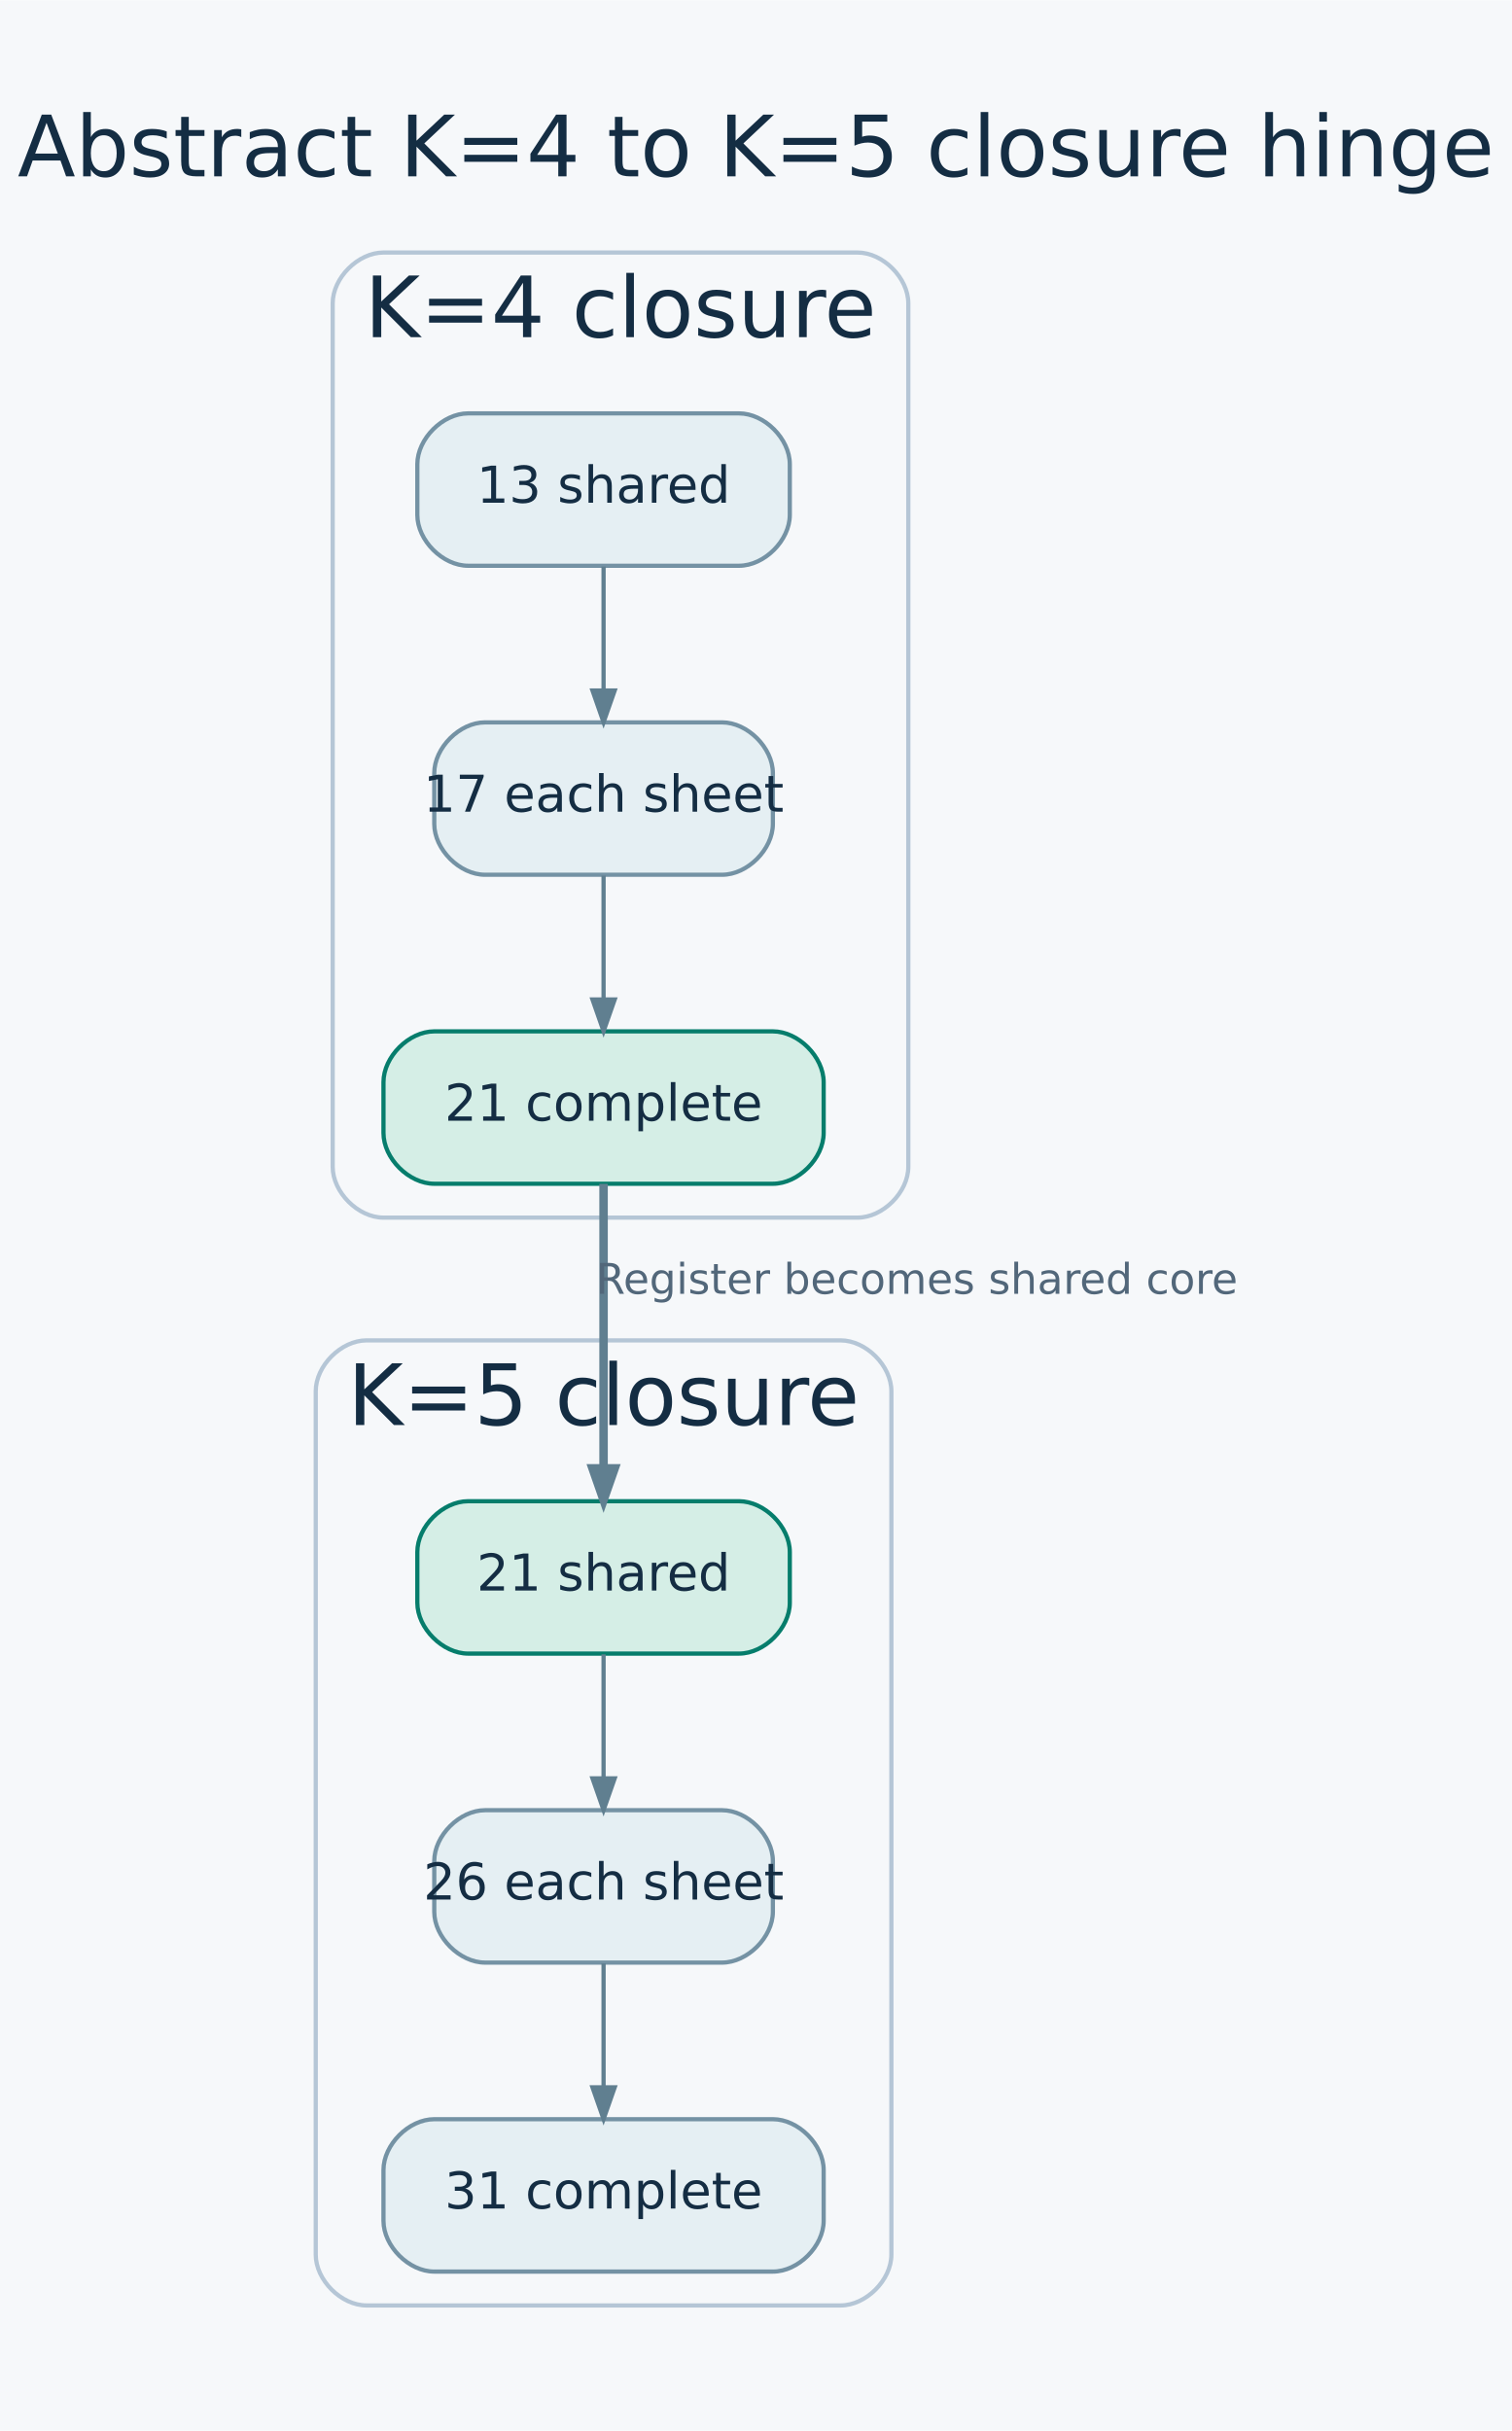
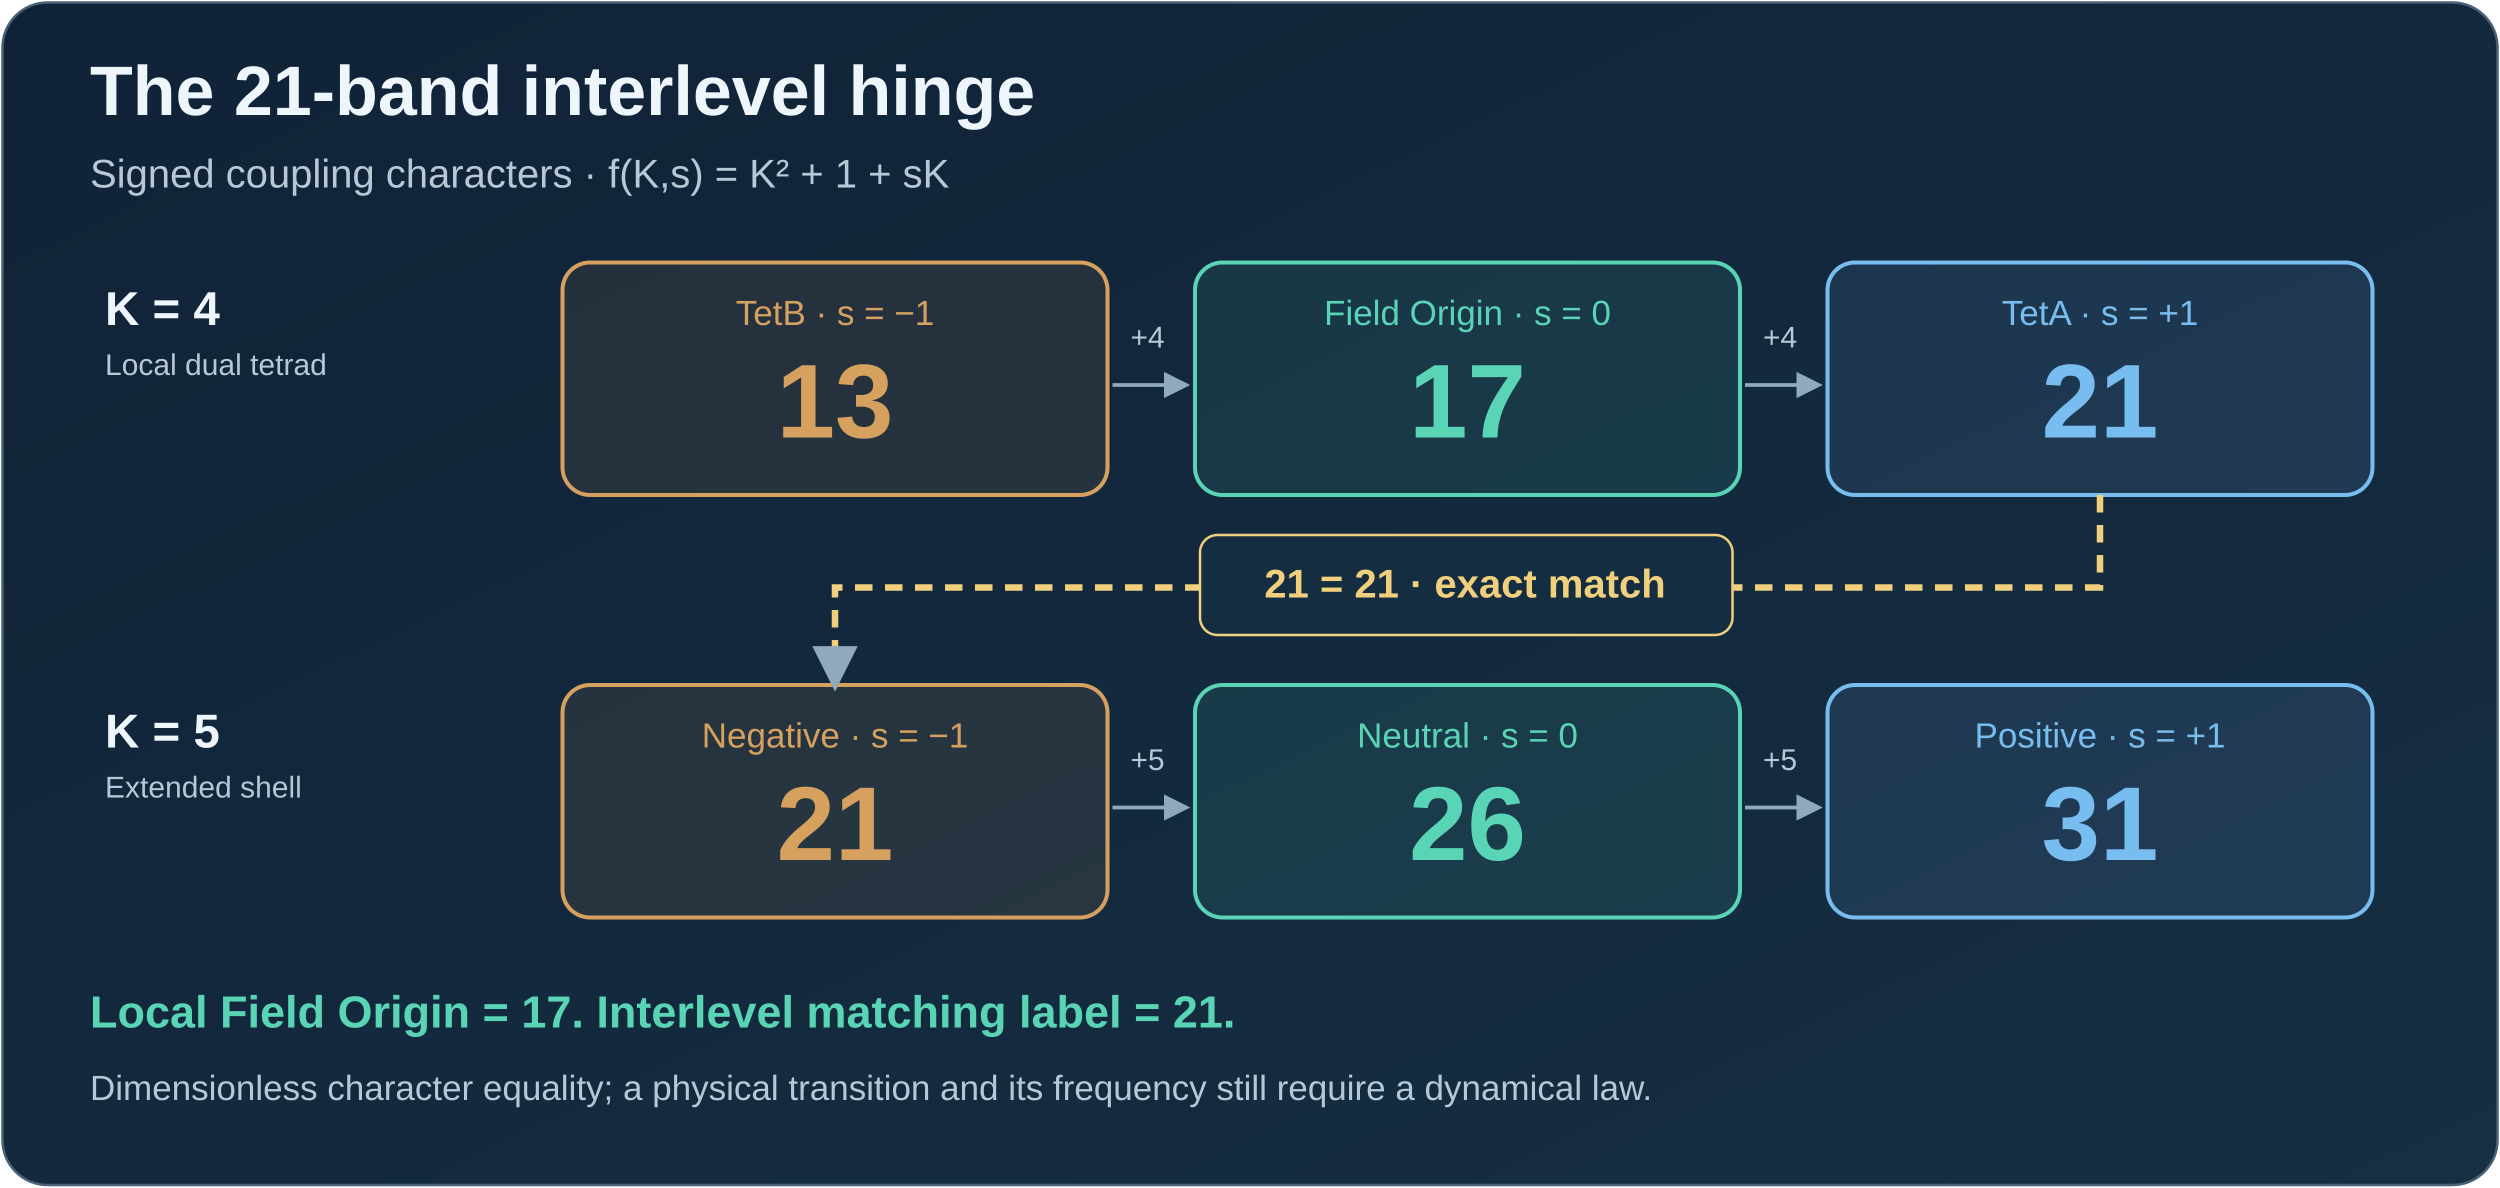
- <svg xmlns="http://www.w3.org/2000/svg" width="357pt" height="574pt" viewBox="0.00 0.00 357.20 574.20">
-   <g id="graph0" class="graph" transform="scale(1 1) rotate(0) translate(21.6 552.6)">
-     <polygon fill="#f6f8fa" stroke="transparent" points="-21.6,21.6 -21.6,-552.6 335.6,-552.6 335.6,21.6 -21.6,21.6" />
-     <text text-anchor="middle" x="157" y="-511" font-family="DejaVu Sans" font-size="20.00" fill="#142d43">Abstract K=4 to K=5 closure hinge</text>
-     <g id="clust1" class="cluster">
-       <path fill="#f6f8fa" stroke="#b5c6d6" d="M69,-265C69,-265 181,-265 181,-265 187,-265 193,-271 193,-277 193,-277 193,-481 193,-481 193,-487 187,-493 181,-493 181,-493 69,-493 69,-493 63,-493 57,-487 57,-481 57,-481 57,-277 57,-277 57,-271 63,-265 69,-265" />
-       <text text-anchor="middle" x="125" y="-473" font-family="DejaVu Sans" font-size="20.00" fill="#142d43">K=4 closure</text>
-     </g>
-     <g id="clust2" class="cluster">
-       <path fill="#f6f8fa" stroke="#b5c6d6" d="M65,-8C65,-8 177,-8 177,-8 183,-8 189,-14 189,-20 189,-20 189,-224 189,-224 189,-230 183,-236 177,-236 177,-236 65,-236 65,-236 59,-236 53,-230 53,-224 53,-224 53,-20 53,-20 53,-14 59,-8 65,-8" />
-       <text text-anchor="middle" x="121" y="-216" font-family="DejaVu Sans" font-size="20.00" fill="#142d43">K=5 closure</text>
-     </g>
-     <g id="node1" class="node">
-       <path fill="#e5eff3" stroke="#7492a4" d="M153,-455C153,-455 89,-455 89,-455 83,-455 77,-449 77,-443 77,-443 77,-431 77,-431 77,-425 83,-419 89,-419 89,-419 153,-419 153,-419 159,-419 165,-425 165,-431 165,-431 165,-443 165,-443 165,-449 159,-455 153,-455" />
-       <text text-anchor="middle" x="121" y="-433.9" font-family="DejaVu Sans" font-size="12.00" fill="#142d43">13 shared</text>
-     </g>
-     <g id="node2" class="node">
-       <path fill="#e5eff3" stroke="#7492a4" d="M149,-382C149,-382 93,-382 93,-382 87,-382 81,-376 81,-370 81,-370 81,-358 81,-358 81,-352 87,-346 93,-346 93,-346 149,-346 149,-346 155,-346 161,-352 161,-358 161,-358 161,-370 161,-370 161,-376 155,-382 149,-382" />
-       <text text-anchor="middle" x="121" y="-360.9" font-family="DejaVu Sans" font-size="12.00" fill="#142d43">17 each sheet</text>
-     </g>
-     <g id="edge1" class="edge">
-       <path fill="none" stroke="#607f90" d="M121,-418.81C121,-410.09 121,-399.34 121,-389.75" />
-       <polygon fill="#607f90" stroke="#607f90" points="123.63,-389.53 121,-382.03 118.38,-389.53 123.63,-389.53" />
-     </g>
-     <g id="node3" class="node">
-       <path fill="#d5eee6" stroke="#067d6c" d="M161,-309C161,-309 81,-309 81,-309 75,-309 69,-303 69,-297 69,-297 69,-285 69,-285 69,-279 75,-273 81,-273 81,-273 161,-273 161,-273 167,-273 173,-279 173,-285 173,-285 173,-297 173,-297 173,-303 167,-309 161,-309" />
-       <text text-anchor="middle" x="121" y="-287.9" font-family="DejaVu Sans" font-size="12.00" fill="#142d43">21 complete</text>
-     </g>
-     <g id="edge2" class="edge">
-       <path fill="none" stroke="#607f90" d="M121,-345.81C121,-337.09 121,-326.34 121,-316.75" />
-       <polygon fill="#607f90" stroke="#607f90" points="123.63,-316.53 121,-309.03 118.38,-316.53 123.63,-316.53" />
-     </g>
-     <g id="node4" class="node">
-       <path fill="#d5eee6" stroke="#067d6c" d="M153,-198C153,-198 89,-198 89,-198 83,-198 77,-192 77,-186 77,-186 77,-174 77,-174 77,-168 83,-162 89,-162 89,-162 153,-162 153,-162 159,-162 165,-168 165,-174 165,-174 165,-186 165,-186 165,-192 159,-198 153,-198" />
-       <text text-anchor="middle" x="121" y="-176.9" font-family="DejaVu Sans" font-size="12.00" fill="#142d43">21 shared</text>
-     </g>
-     <g id="edge5" class="edge">
-       <path fill="none" stroke="#607f90" stroke-width="2" d="M121,-272.97C121,-255 121,-226.49 121,-205.97" />
-       <polygon fill="#607f90" stroke="#607f90" stroke-width="2" points="123.63,-205.77 121,-198.27 118.38,-205.77 123.63,-205.77" />
-       <text text-anchor="middle" x="195" y="-247" font-family="DejaVu Sans" font-size="10.00" fill="#52677a">Register becomes shared core</text>
-     </g>
-     <g id="node5" class="node">
-       <path fill="#e5eff3" stroke="#7492a4" d="M149,-125C149,-125 93,-125 93,-125 87,-125 81,-119 81,-113 81,-113 81,-101 81,-101 81,-95 87,-89 93,-89 93,-89 149,-89 149,-89 155,-89 161,-95 161,-101 161,-101 161,-113 161,-113 161,-119 155,-125 149,-125" />
-       <text text-anchor="middle" x="121" y="-103.9" font-family="DejaVu Sans" font-size="12.00" fill="#142d43">26 each sheet</text>
-     </g>
-     <g id="edge3" class="edge">
-       <path fill="none" stroke="#607f90" d="M121,-161.81C121,-153.09 121,-142.34 121,-132.75" />
-       <polygon fill="#607f90" stroke="#607f90" points="123.63,-132.53 121,-125.03 118.38,-132.53 123.63,-132.53" />
-     </g>
-     <g id="node6" class="node">
-       <path fill="#e5eff3" stroke="#7492a4" d="M161,-52C161,-52 81,-52 81,-52 75,-52 69,-46 69,-40 69,-40 69,-28 69,-28 69,-22 75,-16 81,-16 81,-16 161,-16 161,-16 167,-16 173,-22 173,-28 173,-28 173,-40 173,-40 173,-46 167,-52 161,-52" />
-       <text text-anchor="middle" x="121" y="-30.9" font-family="DejaVu Sans" font-size="12.00" fill="#142d43">31 complete</text>
-     </g>
-     <g id="edge4" class="edge">
-       <path fill="none" stroke="#607f90" d="M121,-88.81C121,-80.09 121,-69.34 121,-59.75" />
-       <polygon fill="#607f90" stroke="#607f90" points="123.63,-59.53 121,-52.03 118.38,-59.53 123.63,-59.53" />
-     </g>
+ <svg xmlns="http://www.w3.org/2000/svg" width="1000" height="475" viewBox="0 0 1000 475" role="img" aria-labelledby="title desc">
+   <defs>
+     <linearGradient id="bg" x2="1" y2="1">
+       <stop stop-color="#102237" />
+       <stop offset="1" stop-color="#162f43" />
+     </linearGradient>
+     <marker id="arrow" viewBox="0 0 10 10" refX="8" refY="5" markerWidth="7" markerHeight="7" orient="auto-start-reverse">
+       <path d="M0 0L10 5L0 10Z" fill="#91a9bc" />
+     </marker>
+   </defs>
+   <rect x="1" y="1" width="998" height="473" rx="18" fill="url(#bg)" stroke="#496075" />
+   <g font-family="Arial, Helvetica, sans-serif" fill="#eef5fb">
+     <text x="36" y="46" font-size="28" font-weight="700">The 21-band interlevel hinge</text>
+     <text x="36" y="75" font-size="16" fill="#b7c9d7">Signed coupling characters · f(K,s) = K² + 1 + sK</text>
+     <text x="42" y="130" font-size="19" font-weight="700">K = 4</text>
+     <text x="42" y="150" font-size="12" fill="#b7c9d7">Local dual tetrad</text>
+     <text x="42" y="299" font-size="19" font-weight="700">K = 5</text>
+     <text x="42" y="319" font-size="12" fill="#b7c9d7">Extended shell</text>
+     <rect x="225" y="105" width="218" height="93" rx="11" fill="#d6a15e" fill-opacity=".10" stroke="#d6a15e" stroke-width="1.6" />
+     <text x="334" y="130" text-anchor="middle" font-size="14" fill="#d6a15e">TetB · s = −1</text>
+     <text x="334" y="175" text-anchor="middle" font-size="42" font-weight="700" fill="#d6a15e">13</text>
+     <rect x="478" y="105" width="218" height="93" rx="11" fill="#59d4b5" fill-opacity=".10" stroke="#59d4b5" stroke-width="1.6" />
+     <text x="587" y="130" text-anchor="middle" font-size="14" fill="#59d4b5">Field Origin · s = 0</text>
+     <text x="587" y="175" text-anchor="middle" font-size="42" font-weight="700" fill="#59d4b5">17</text>
+     <rect x="731" y="105" width="218" height="93" rx="11" fill="#78bdf0" fill-opacity=".10" stroke="#78bdf0" stroke-width="1.6" />
+     <text x="840" y="130" text-anchor="middle" font-size="14" fill="#78bdf0">TetA · s = +1</text>
+     <text x="840" y="175" text-anchor="middle" font-size="42" font-weight="700" fill="#78bdf0">21</text>
+     <path d="M445 154h29" fill="none" stroke="#91a9bc" stroke-width="1.5" marker-end="url(#arrow)" />
+     <text x="459" y="139" text-anchor="middle" font-size="12" fill="#b7c9d7">+4</text>
+     <path d="M698 154h29" fill="none" stroke="#91a9bc" stroke-width="1.5" marker-end="url(#arrow)" />
+     <text x="712" y="139" text-anchor="middle" font-size="12" fill="#b7c9d7">+4</text>
+     <rect x="225" y="274" width="218" height="93" rx="11" fill="#d6a15e" fill-opacity=".10" stroke="#d6a15e" stroke-width="1.6" />
+     <text x="334" y="299" text-anchor="middle" font-size="14" fill="#d6a15e">Negative · s = −1</text>
+     <text x="334" y="344" text-anchor="middle" font-size="42" font-weight="700" fill="#d6a15e">21</text>
+     <rect x="478" y="274" width="218" height="93" rx="11" fill="#59d4b5" fill-opacity=".10" stroke="#59d4b5" stroke-width="1.6" />
+     <text x="587" y="299" text-anchor="middle" font-size="14" fill="#59d4b5">Neutral · s = 0</text>
+     <text x="587" y="344" text-anchor="middle" font-size="42" font-weight="700" fill="#59d4b5">26</text>
+     <rect x="731" y="274" width="218" height="93" rx="11" fill="#78bdf0" fill-opacity=".10" stroke="#78bdf0" stroke-width="1.6" />
+     <text x="840" y="299" text-anchor="middle" font-size="14" fill="#78bdf0">Positive · s = +1</text>
+     <text x="840" y="344" text-anchor="middle" font-size="42" font-weight="700" fill="#78bdf0">31</text>
+     <path d="M445 323h29" fill="none" stroke="#91a9bc" stroke-width="1.5" marker-end="url(#arrow)" />
+     <text x="459" y="308" text-anchor="middle" font-size="12" fill="#b7c9d7">+5</text>
+     <path d="M698 323h29" fill="none" stroke="#91a9bc" stroke-width="1.5" marker-end="url(#arrow)" />
+     <text x="712" y="308" text-anchor="middle" font-size="12" fill="#b7c9d7">+5</text>
+     <path d="M840 198V235H334V273" fill="none" stroke="#f0cf7d" stroke-width="2.6" stroke-dasharray="7 5" marker-end="url(#arrow)" />
+     <rect x="480" y="214" width="213" height="40" rx="7" fill="#152d40" stroke="#f0cf7d" />
+     <text x="586" y="239" text-anchor="middle" font-size="16" font-weight="700" fill="#f0cf7d">21 = 21 · exact match</text>
+     <text x="36" y="411" font-size="18" font-weight="700" fill="#59d4b5">Local Field Origin = 17. Interlevel matching label = 21.</text>
+     <text x="36" y="440" font-size="14" fill="#b7c9d7">Dimensionless character equality; a physical transition and its frequency still require a dynamical law.</text>
  </g>
</svg>
